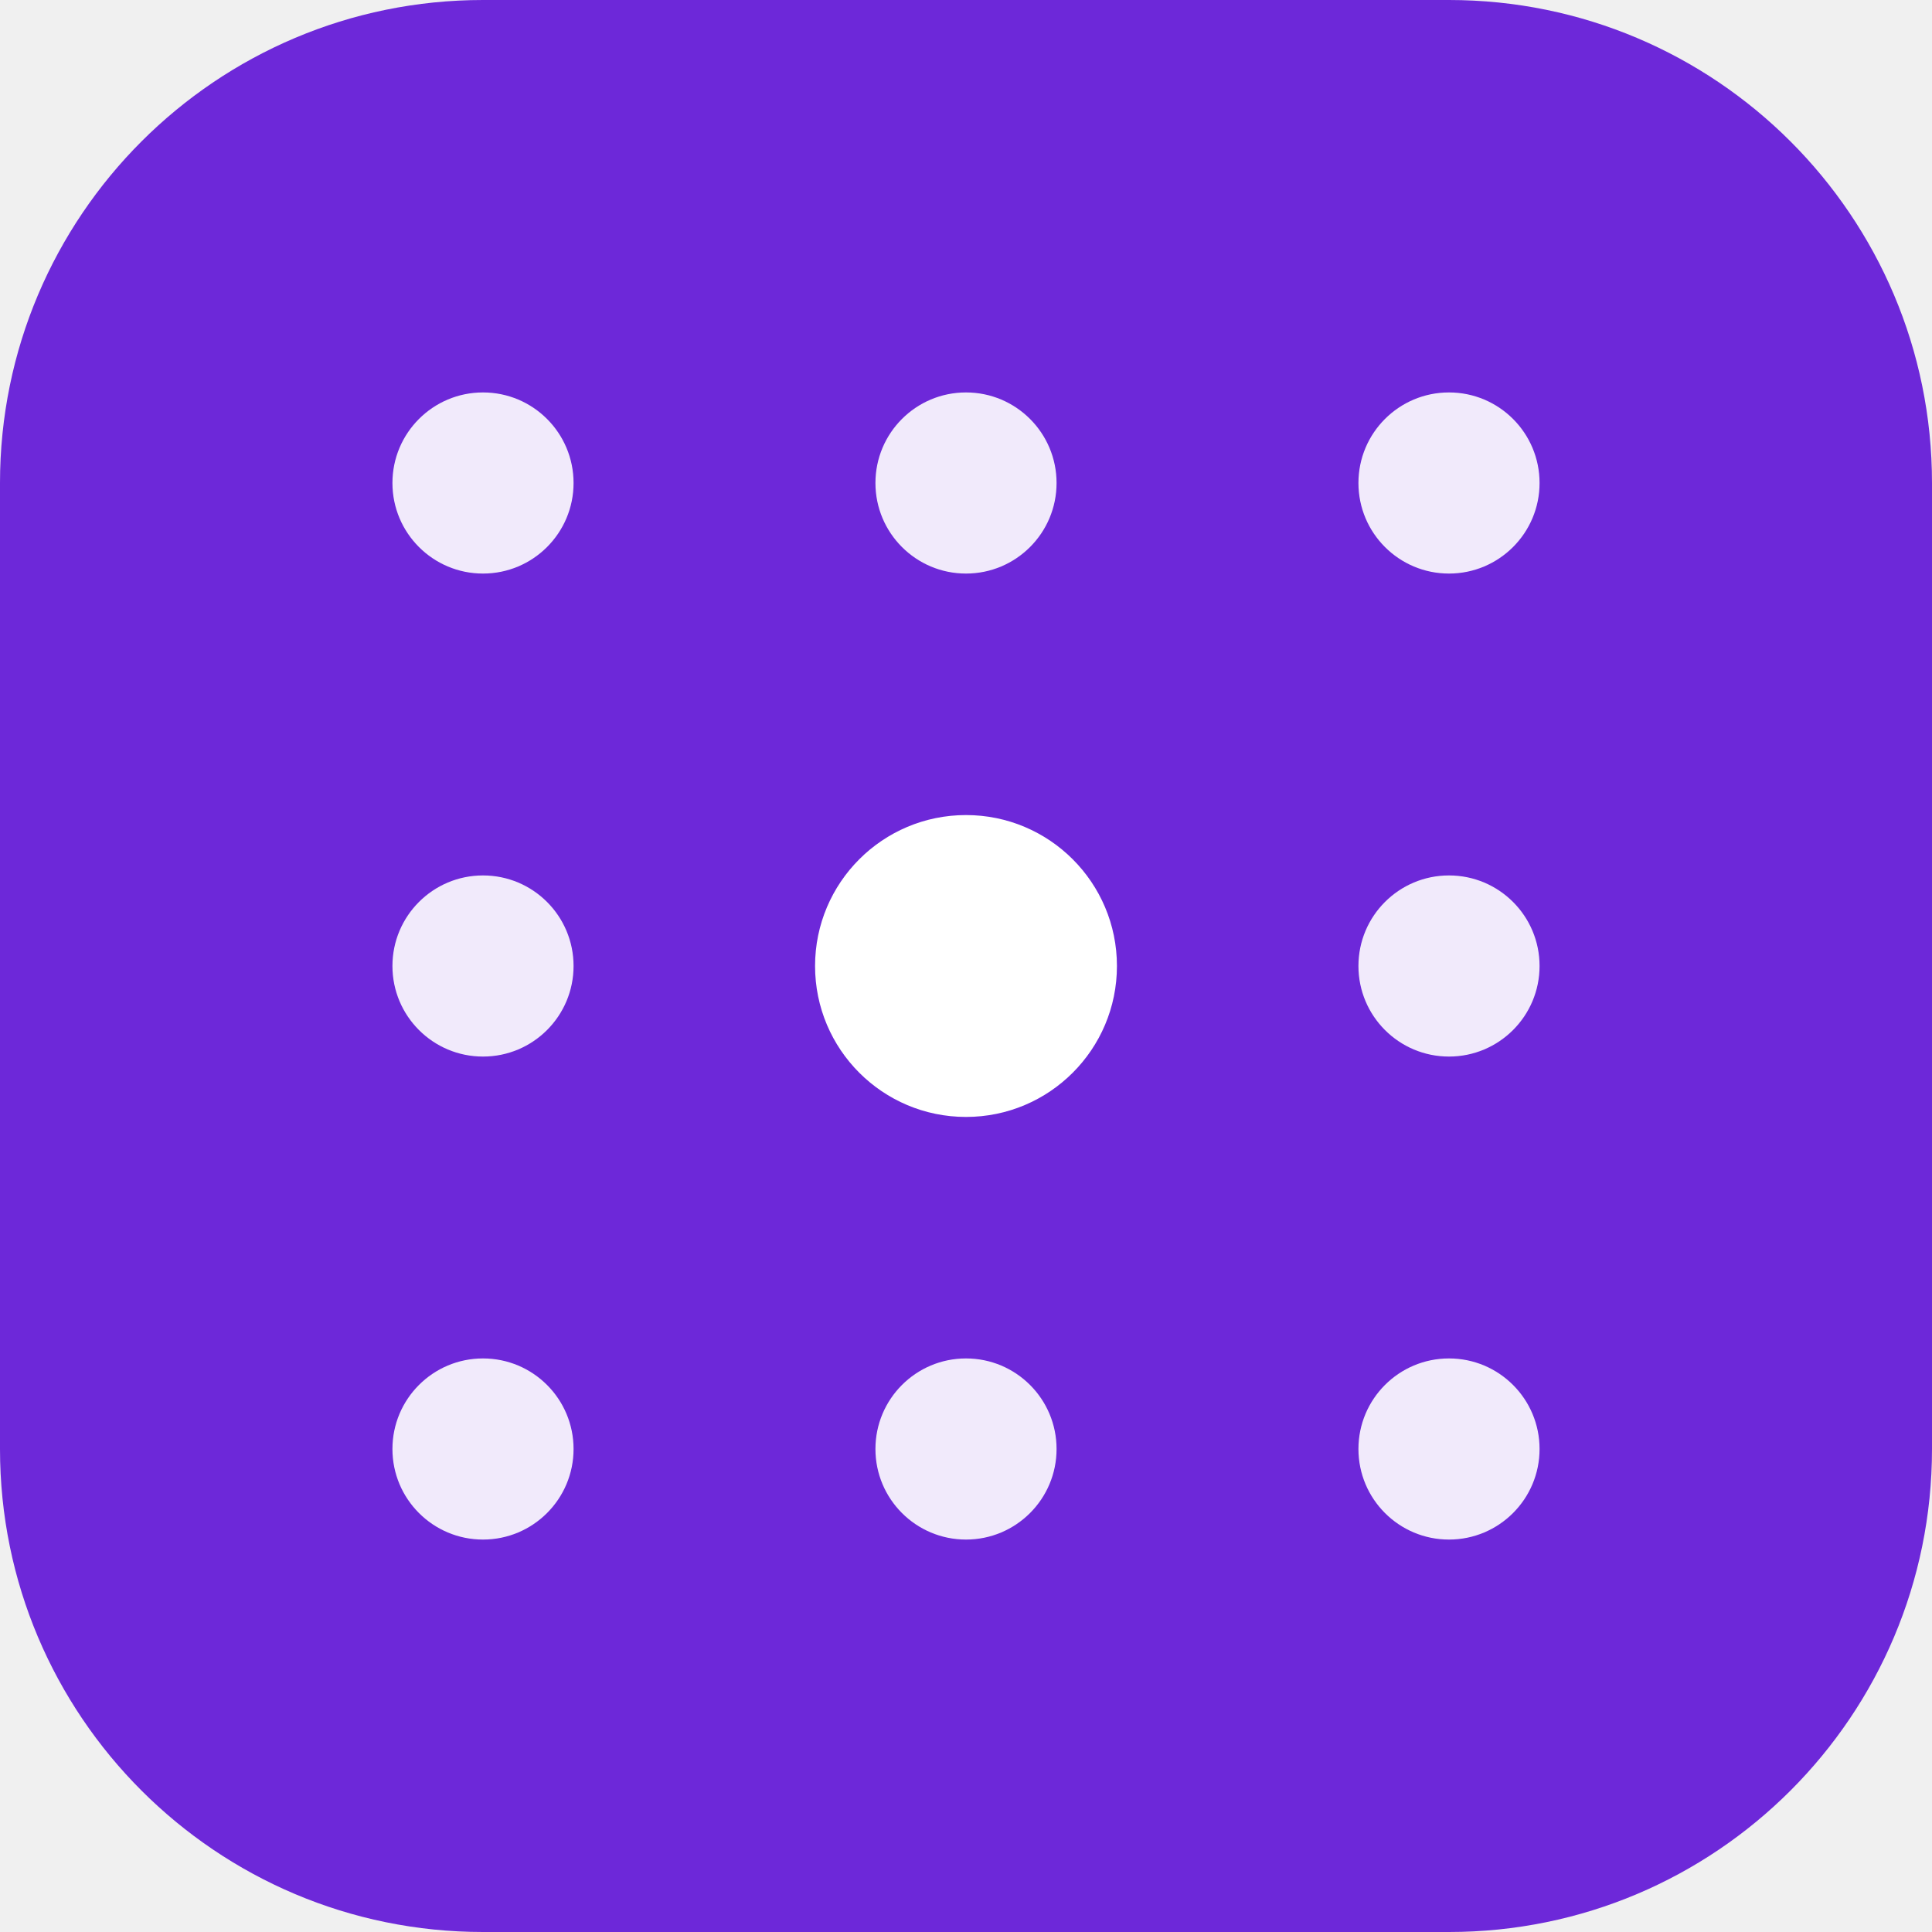
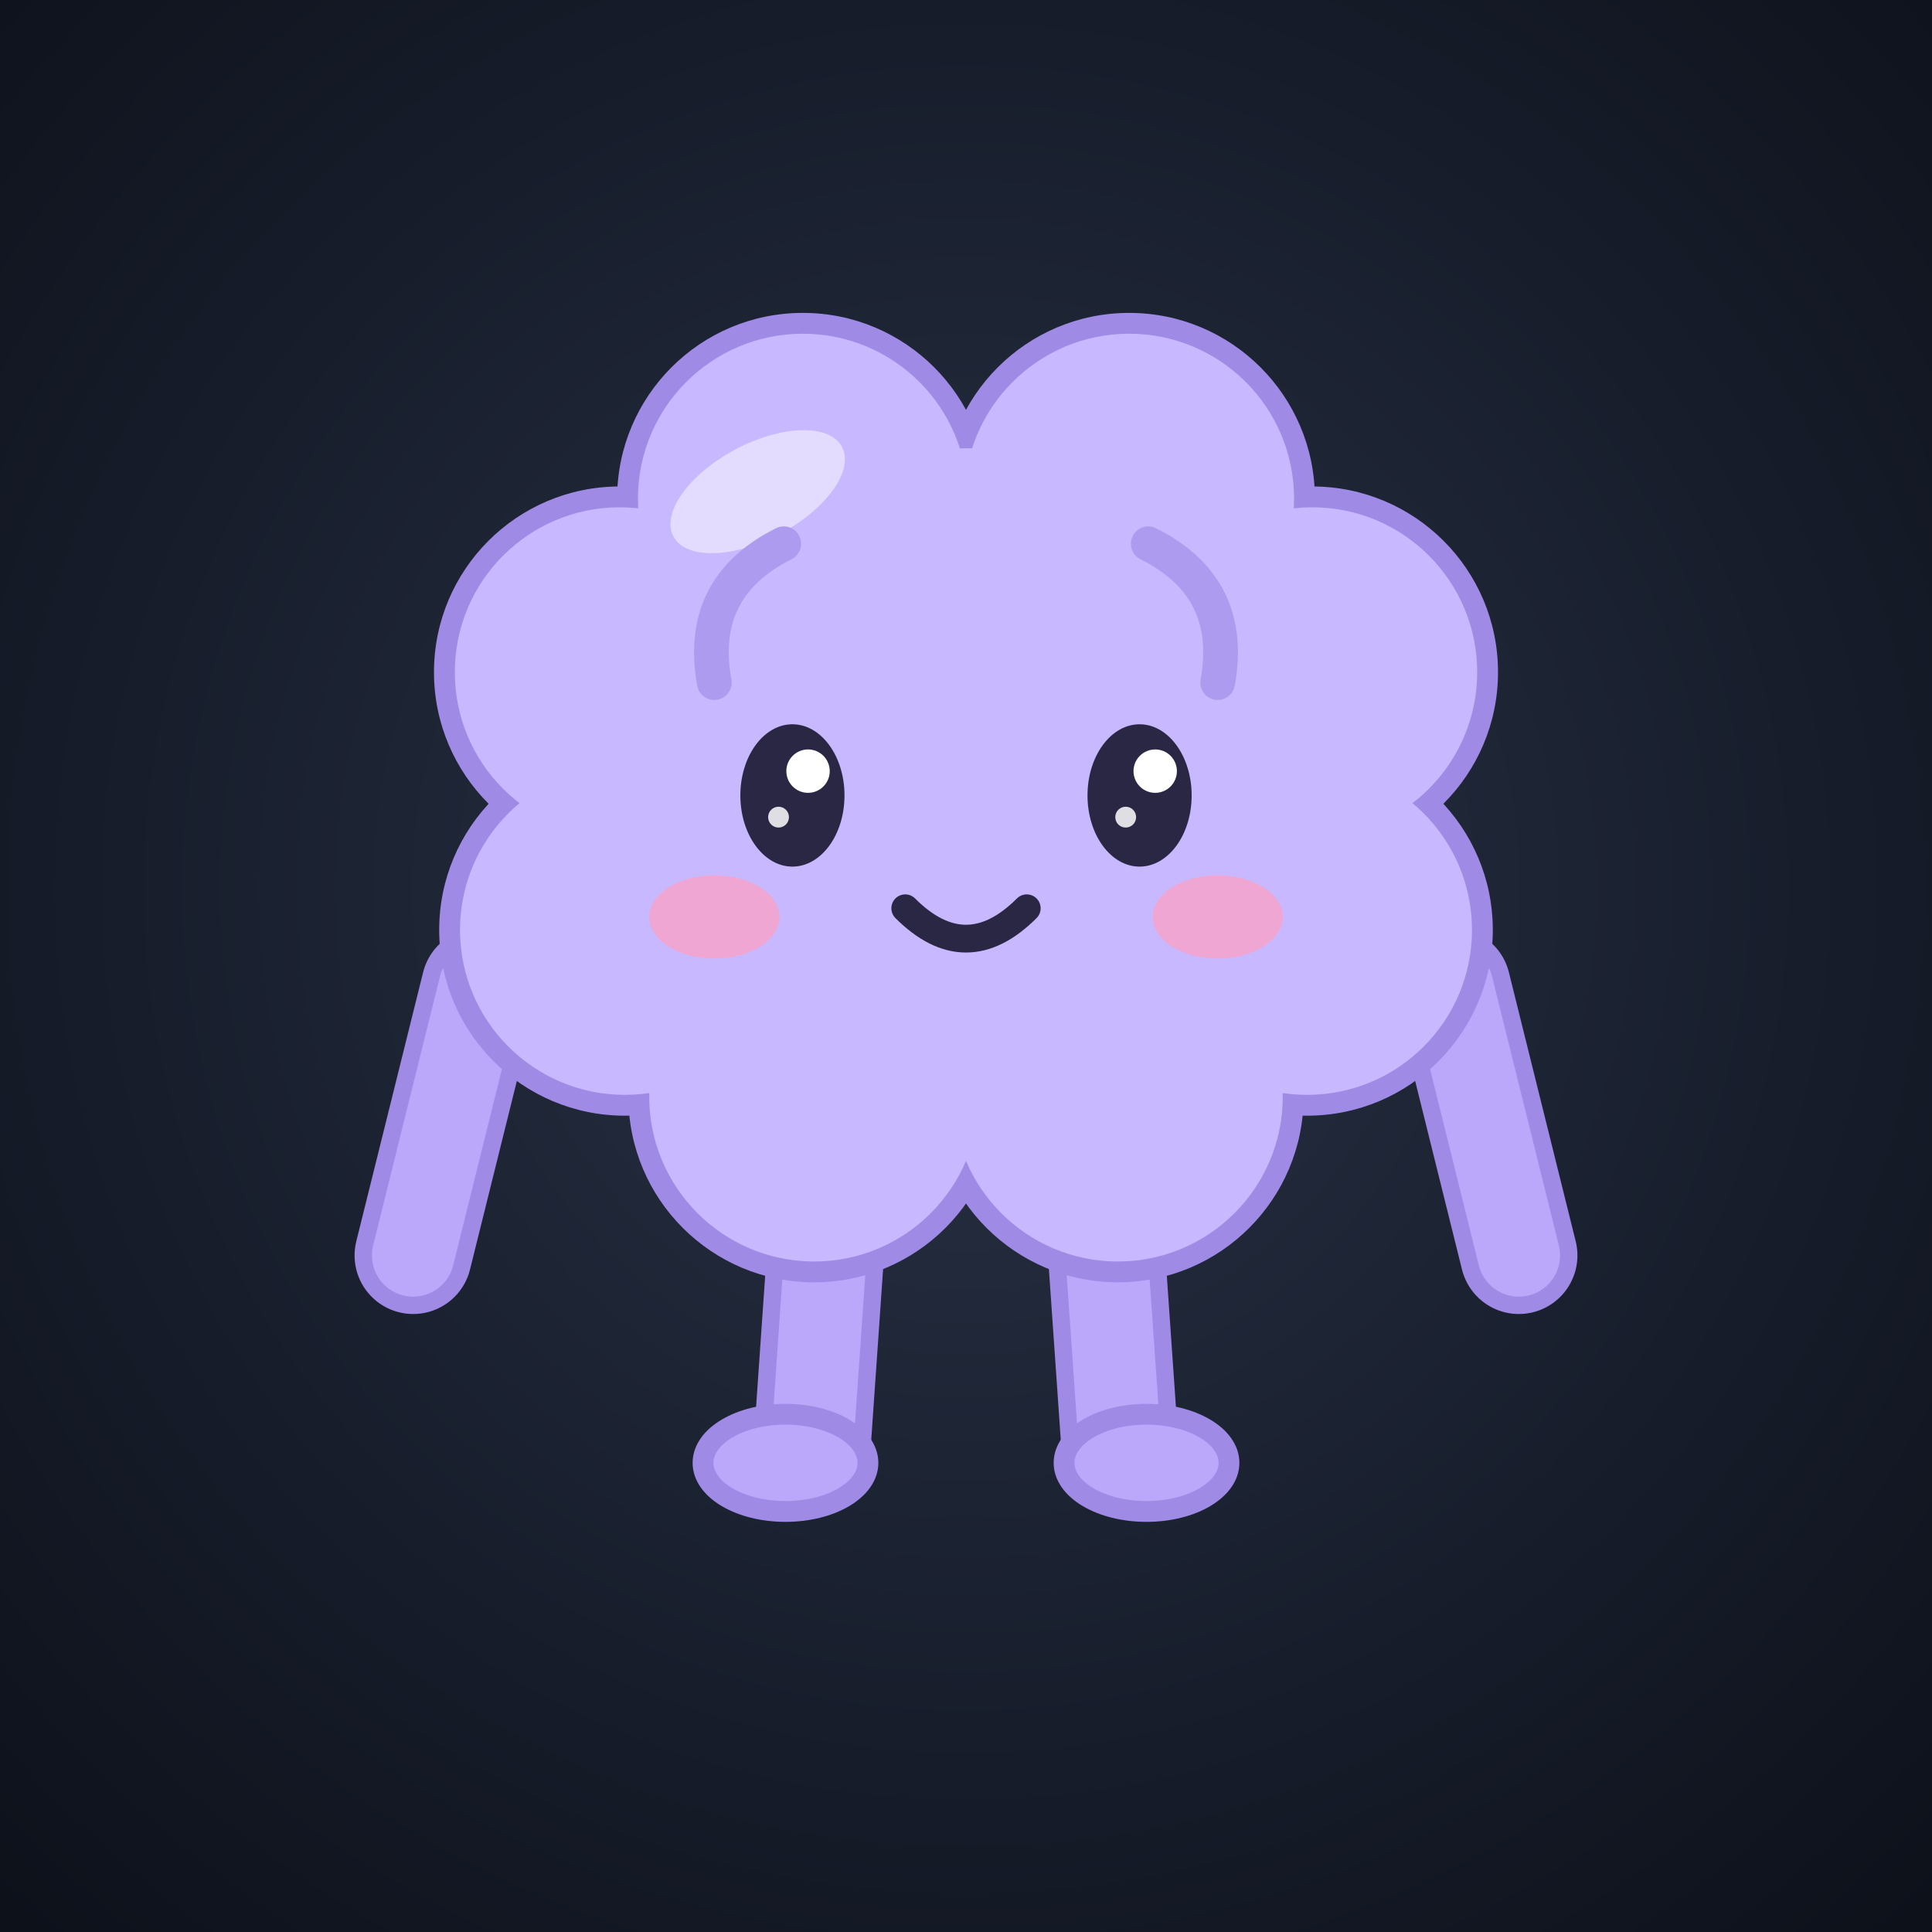
- <svg xmlns="http://www.w3.org/2000/svg" viewBox="0 0 32 32" fill="none" role="img" aria-label="App logo">
-   <rect width="32" height="32" rx="8" fill="#6d28d9" />
-   <circle cx="8" cy="8" r="1.5" fill="white" fill-opacity="0.9" />
-   <circle cx="16" cy="8" r="1.5" fill="white" fill-opacity="0.9" />
-   <circle cx="24" cy="8" r="1.5" fill="white" fill-opacity="0.9" />
-   <circle cx="8" cy="16" r="1.5" fill="white" fill-opacity="0.9" />
-   <circle cx="16" cy="16" r="2.5" fill="white" />
-   <circle cx="24" cy="16" r="1.5" fill="white" fill-opacity="0.9" />
-   <circle cx="8" cy="24" r="1.5" fill="white" fill-opacity="0.9" />
-   <circle cx="16" cy="24" r="1.5" fill="white" fill-opacity="0.9" />
-   <circle cx="24" cy="24" r="1.5" fill="white" fill-opacity="0.9" />
+ <svg xmlns="http://www.w3.org/2000/svg" viewBox="0 0 512 512" role="img" aria-label="Brain Pal">
+   <defs>
+     <radialGradient id="bg" cx=".5" cy=".46" r=".72">
+       <stop offset="0" stop-color="#2a3347" />
+       <stop offset=".6" stop-color="#171d2b" />
+       <stop offset="1" stop-color="#0d111a" />
+     </radialGradient>
+   </defs>
+   <rect width="512" height="512" fill="url(#bg)" />
+   <g transform="translate(26 36) scale(2.3)">
+     <g class="pal-fig" transform="translate(0 0) translate(100 120) rotate(0) scale(1) translate(-100 -120)">
+       <g class="leg">
+         <line x1="84" y1="126" x2="82.2" y2="151.9" stroke="#9f8be6" stroke-width="13.5" stroke-linecap="round" />
+         <line x1="84" y1="126" x2="82.2" y2="151.9" stroke="#bba8fb" stroke-width="9.5" stroke-linecap="round" />
+       </g>
+       <ellipse cx="79.2" cy="152.9" rx="9.5" ry="5.6" fill="#bba8fb" stroke="#9f8be6" stroke-width="2.4" />
+       <g class="leg">
+         <line x1="116" y1="126" x2="117.8" y2="151.9" stroke="#9f8be6" stroke-width="13.5" stroke-linecap="round" />
+         <line x1="116" y1="126" x2="117.8" y2="151.9" stroke="#bba8fb" stroke-width="9.5" stroke-linecap="round" />
+       </g>
+       <ellipse cx="120.8" cy="152.9" rx="9.5" ry="5.6" fill="#bba8fb" stroke="#9f8be6" stroke-width="2.4" />
+       <g class="arm armL">
+         <line x1="44" y1="98" x2="36.3" y2="129" stroke="#9f8be6" stroke-width="13.5" stroke-linecap="round" />
+         <line x1="44" y1="98" x2="36.3" y2="129" stroke="#bba8fb" stroke-width="9.5" stroke-linecap="round" />
+       </g>
+       <g class="arm armR">
+         <line x1="156" y1="98" x2="163.7" y2="129" stroke="#9f8be6" stroke-width="13.5" stroke-linecap="round" />
+         <line x1="156" y1="98" x2="163.7" y2="129" stroke="#bba8fb" stroke-width="9.5" stroke-linecap="round" />
+       </g>
+       <g fill="#9f8be6">
+         <circle cx="118.8" cy="41.8" r="21.4" />
+         <circle cx="81.2" cy="41.8" r="21.4" />
+         <circle cx="139.9" cy="61.8" r="21.4" />
+         <circle cx="60.1" cy="61.8" r="21.4" />
+         <circle cx="139.3" cy="91.5" r="21.4" />
+         <circle cx="60.7" cy="91.5" r="21.4" />
+         <circle cx="117.5" cy="110.7" r="21.4" />
+         <circle cx="82.5" cy="110.7" r="21.4" />
+         <circle cx="100" cy="76" r="42.4" />
+       </g>
+       <g fill="#c8b8ff">
+         <circle cx="118.8" cy="41.8" r="19" />
+         <circle cx="81.2" cy="41.8" r="19" />
+         <circle cx="139.9" cy="61.8" r="19" />
+         <circle cx="60.1" cy="61.8" r="19" />
+         <circle cx="139.3" cy="91.5" r="19" />
+         <circle cx="60.7" cy="91.5" r="19" />
+         <circle cx="117.5" cy="110.7" r="19" />
+         <circle cx="82.5" cy="110.7" r="19" />
+         <circle cx="100" cy="76" r="40" />
+       </g>
+       <g fill="#eee8ff" opacity=".75">
+         <ellipse cx="76" cy="41" rx="11" ry="5.5" transform="rotate(-28 76 41)" />
+       </g>
+       <g fill="none" stroke="#ad9bf0" stroke-width="4" stroke-linecap="round" stroke-linejoin="round">
+         <path d="M121 47q10 5 8 16" />
+         <path d="M79 47q-10 5 -8 16" />
+       </g>
+       <ellipse cx="71" cy="90" rx="7.5" ry="4.8" fill="#ff9ec0" opacity=".7" />
+       <ellipse cx="129" cy="90" rx="7.5" ry="4.8" fill="#ff9ec0" opacity=".7" />
+       <g class="eyes">
+         <ellipse cx="80" cy="76" rx="6" ry="8.2" fill="#2a2745" />
+         <circle cx="81.8" cy="73.2" r="2.5" fill="#fff" />
+         <circle cx="78.4" cy="78.5" r="1.2" fill="#fff" opacity=".85" />
+         <ellipse cx="120" cy="76" rx="6" ry="8.2" fill="#2a2745" />
+         <circle cx="121.8" cy="73.2" r="2.5" fill="#fff" />
+         <circle cx="118.4" cy="78.5" r="1.2" fill="#fff" opacity=".85" />
+       </g>
+       <path d="M93 89 q7 7 14 0" fill="none" stroke="#2a2745" stroke-width="3.2" stroke-linecap="round" />
+     </g>
+   </g>
</svg>
